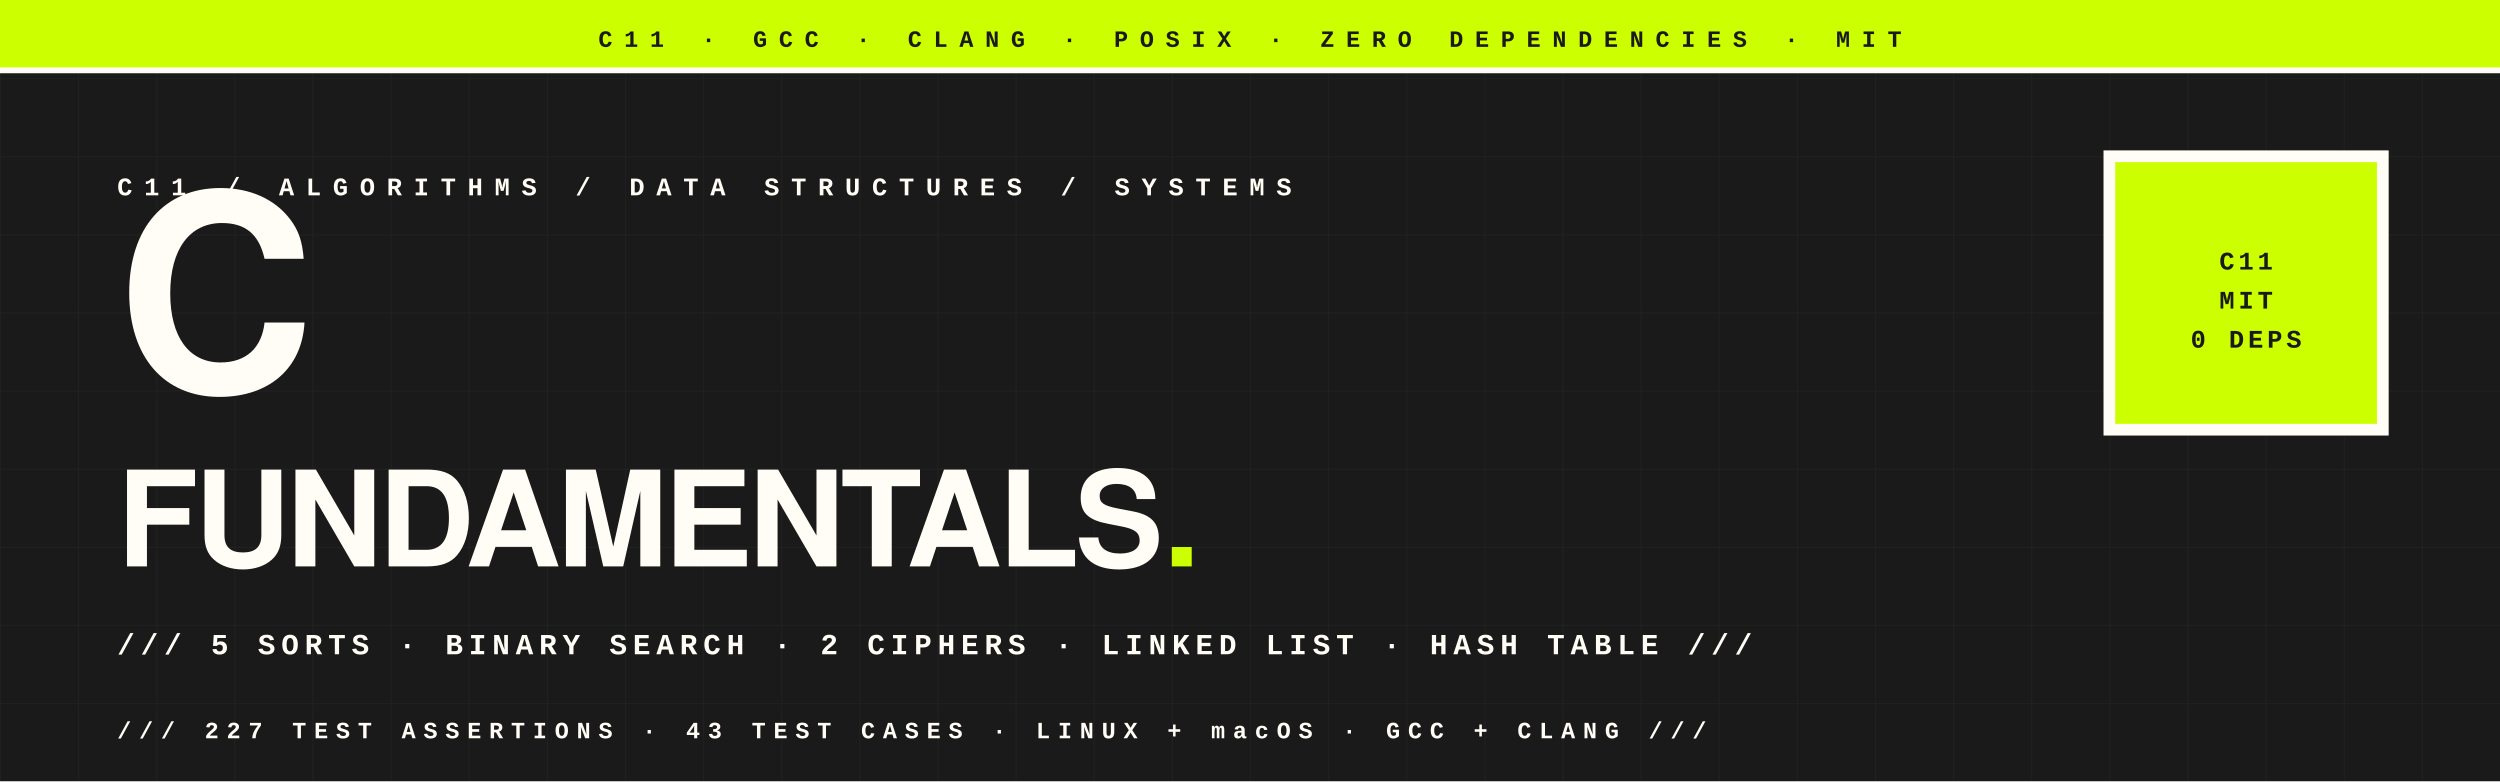
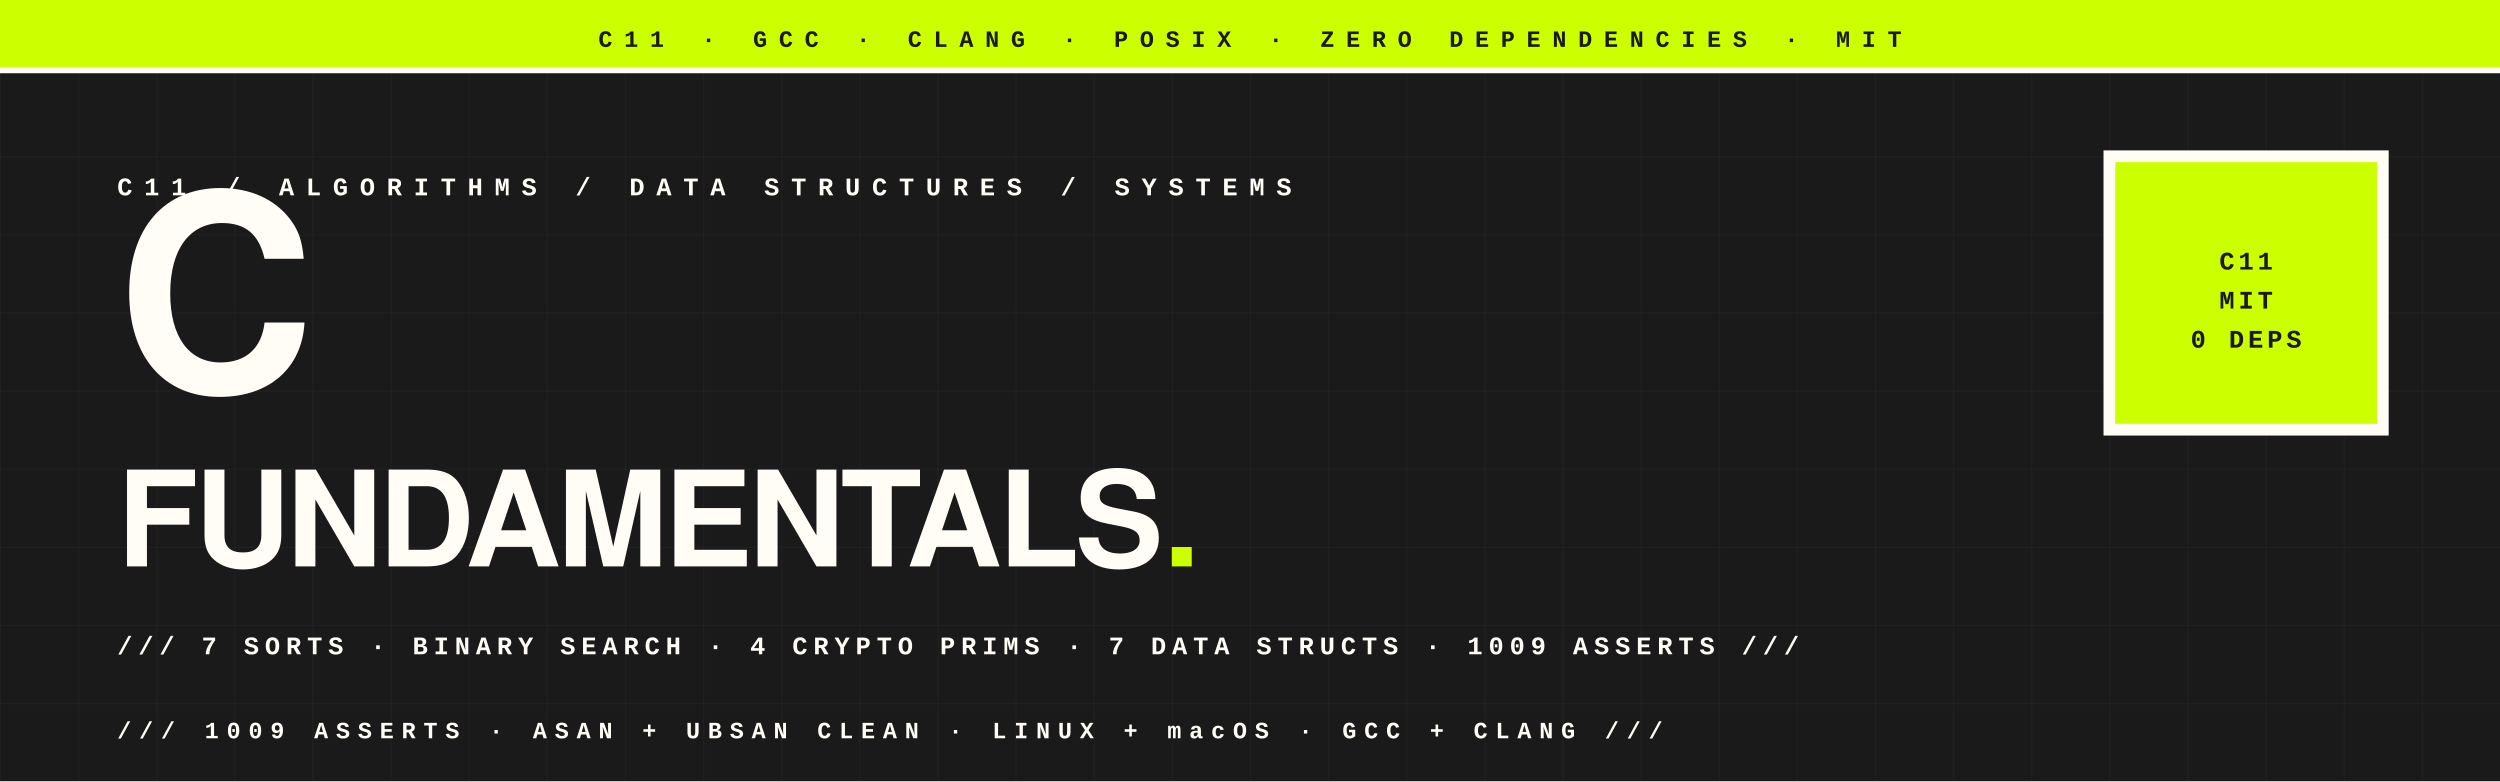
<svg xmlns="http://www.w3.org/2000/svg" viewBox="0 0 1280 400" width="1280" height="400" role="img" aria-label="C Fundamentals">
  <defs>
    <pattern id="grid" width="40" height="40" patternUnits="userSpaceOnUse">
      <path d="M 40 0 L 0 0 0 40" fill="none" stroke="#FFFDF5" stroke-width="0.5" stroke-opacity="0.06" />
    </pattern>
    <style>
      .heading { font-family: 'Helvetica Neue', 'Arial Black', Helvetica, Arial, sans-serif; font-weight: 900; }
      .mono    { font-family: ui-monospace, 'SF Mono', Menlo, Consolas, 'Courier New', monospace; font-weight: 700; }
    </style>
  </defs>
  <rect width="1280" height="400" fill="#1A1A1A" />
  <rect width="1280" height="400" fill="url(#grid)" />
  <rect x="0" y="0" width="1280" height="36" fill="#CCFF00" />
  <line x1="0" y1="36" x2="1280" y2="36" stroke="#FFFDF5" stroke-width="3" />
  <text class="mono" x="640" y="24" text-anchor="middle" font-size="12" fill="#1A1A1A" letter-spacing="6">C11 · GCC · CLANG · POSIX · ZERO DEPENDENCIES · MIT</text>
  <text class="mono" x="60" y="100" font-size="13" fill="#FFFDF5" letter-spacing="6">C11 / ALGORITHMS / DATA STRUCTURES / SYSTEMS</text>
  <text class="heading" x="60" y="200" font-size="140" fill="#FFFDF5" letter-spacing="-4">C</text>
  <text class="heading" x="60" y="290" font-size="68" fill="#FFFDF5" letter-spacing="-2">FUNDAMENTALS<tspan fill="#CCFF00">.</tspan>
  </text>
-   <text class="mono" x="60" y="335" font-size="15" fill="#FFFDF5" letter-spacing="3">/// 5 SORTS · BINARY SEARCH · 2 CIPHERS · LINKED LIST · HASH TABLE ///</text>
+   <text class="mono" x="60" y="335" font-size="13" fill="#FFFDF5" letter-spacing="3">/// 7 SORTS · BINARY SEARCH · 4 CRYPTO PRIMS · 7 DATA STRUCTS · 1009 ASSERTS ///</text>
  <rect x="1080" y="80" width="140" height="140" fill="#CCFF00" stroke="#FFFDF5" stroke-width="6" />
  <text class="mono" x="1150" y="138" text-anchor="middle" font-size="13" fill="#1A1A1A" letter-spacing="2">C11</text>
  <text class="mono" x="1150" y="158" text-anchor="middle" font-size="13" fill="#1A1A1A" letter-spacing="2">MIT</text>
  <text class="mono" x="1150" y="178" text-anchor="middle" font-size="13" fill="#1A1A1A" letter-spacing="2">0 DEPS</text>
-   <text class="mono" x="60" y="378" font-size="12" fill="#FFFDF5" letter-spacing="4">/// 227 TEST ASSERTIONS · 43 TEST CASES · LINUX + macOS · GCC + CLANG ///</text>
+   <text class="mono" x="60" y="378" font-size="12" fill="#FFFDF5" letter-spacing="4">/// 1009 ASSERTS · ASAN + UBSAN CLEAN · LINUX + macOS · GCC + CLANG ///</text>
</svg>
